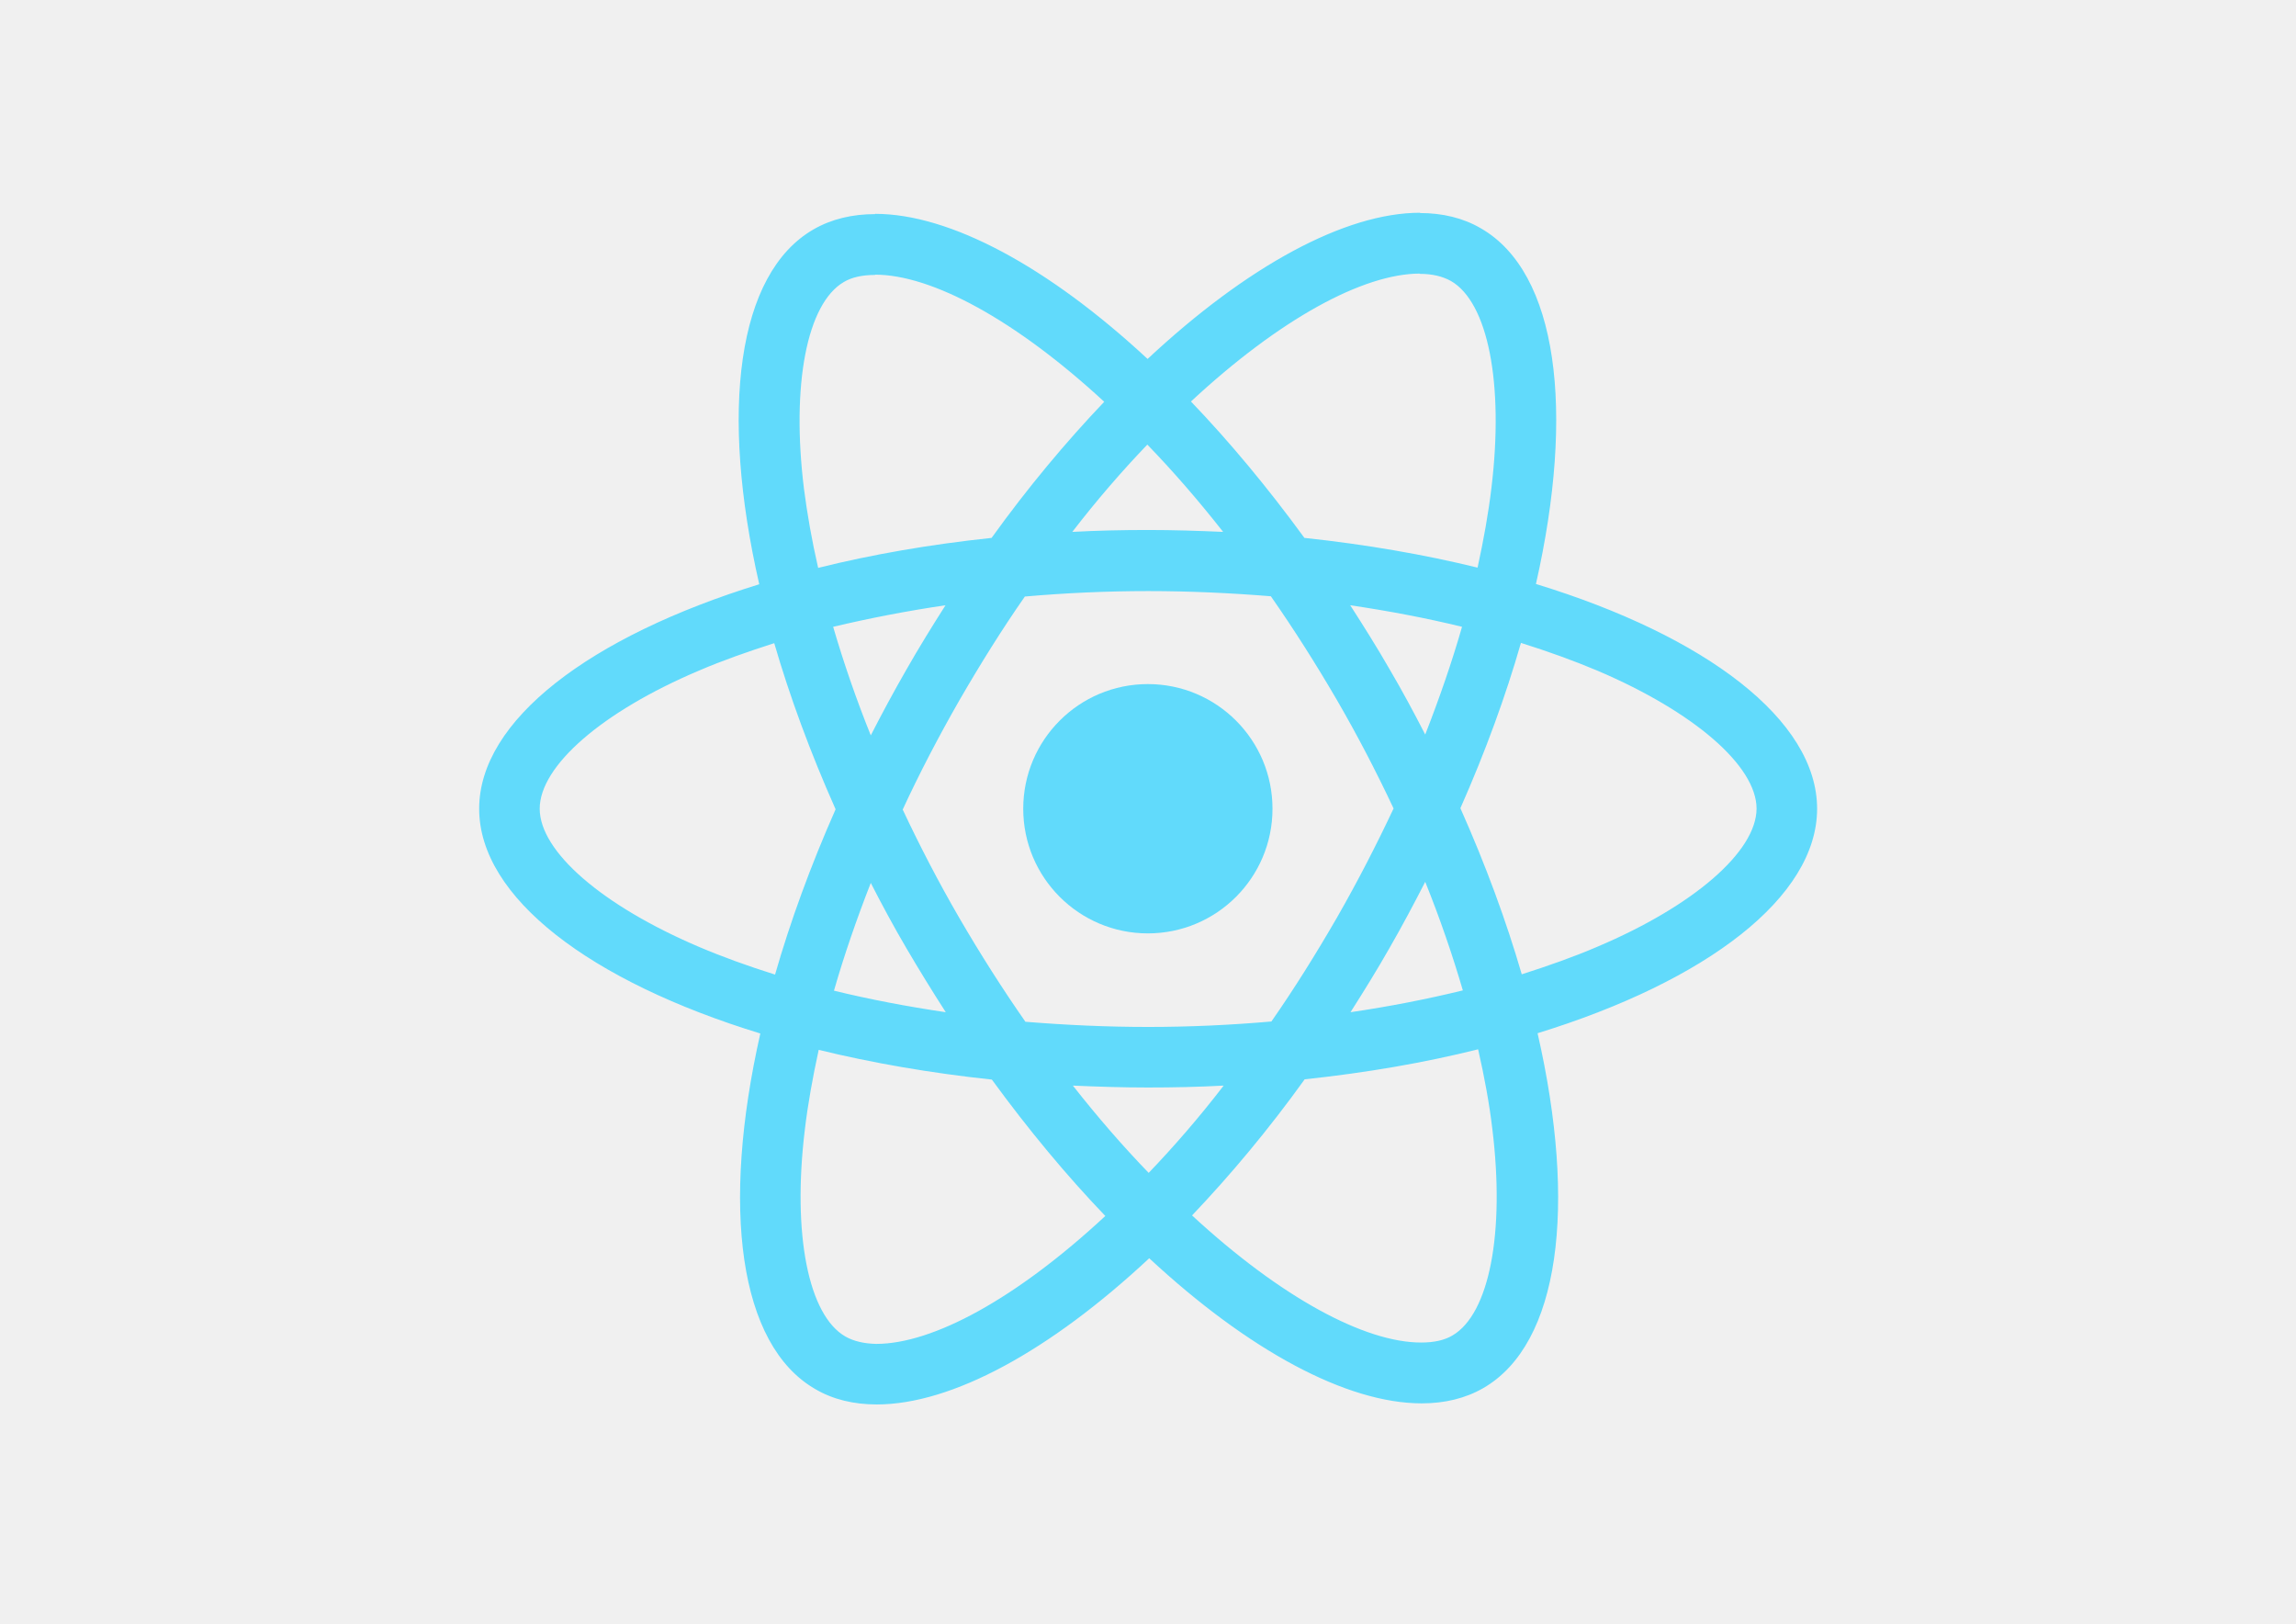
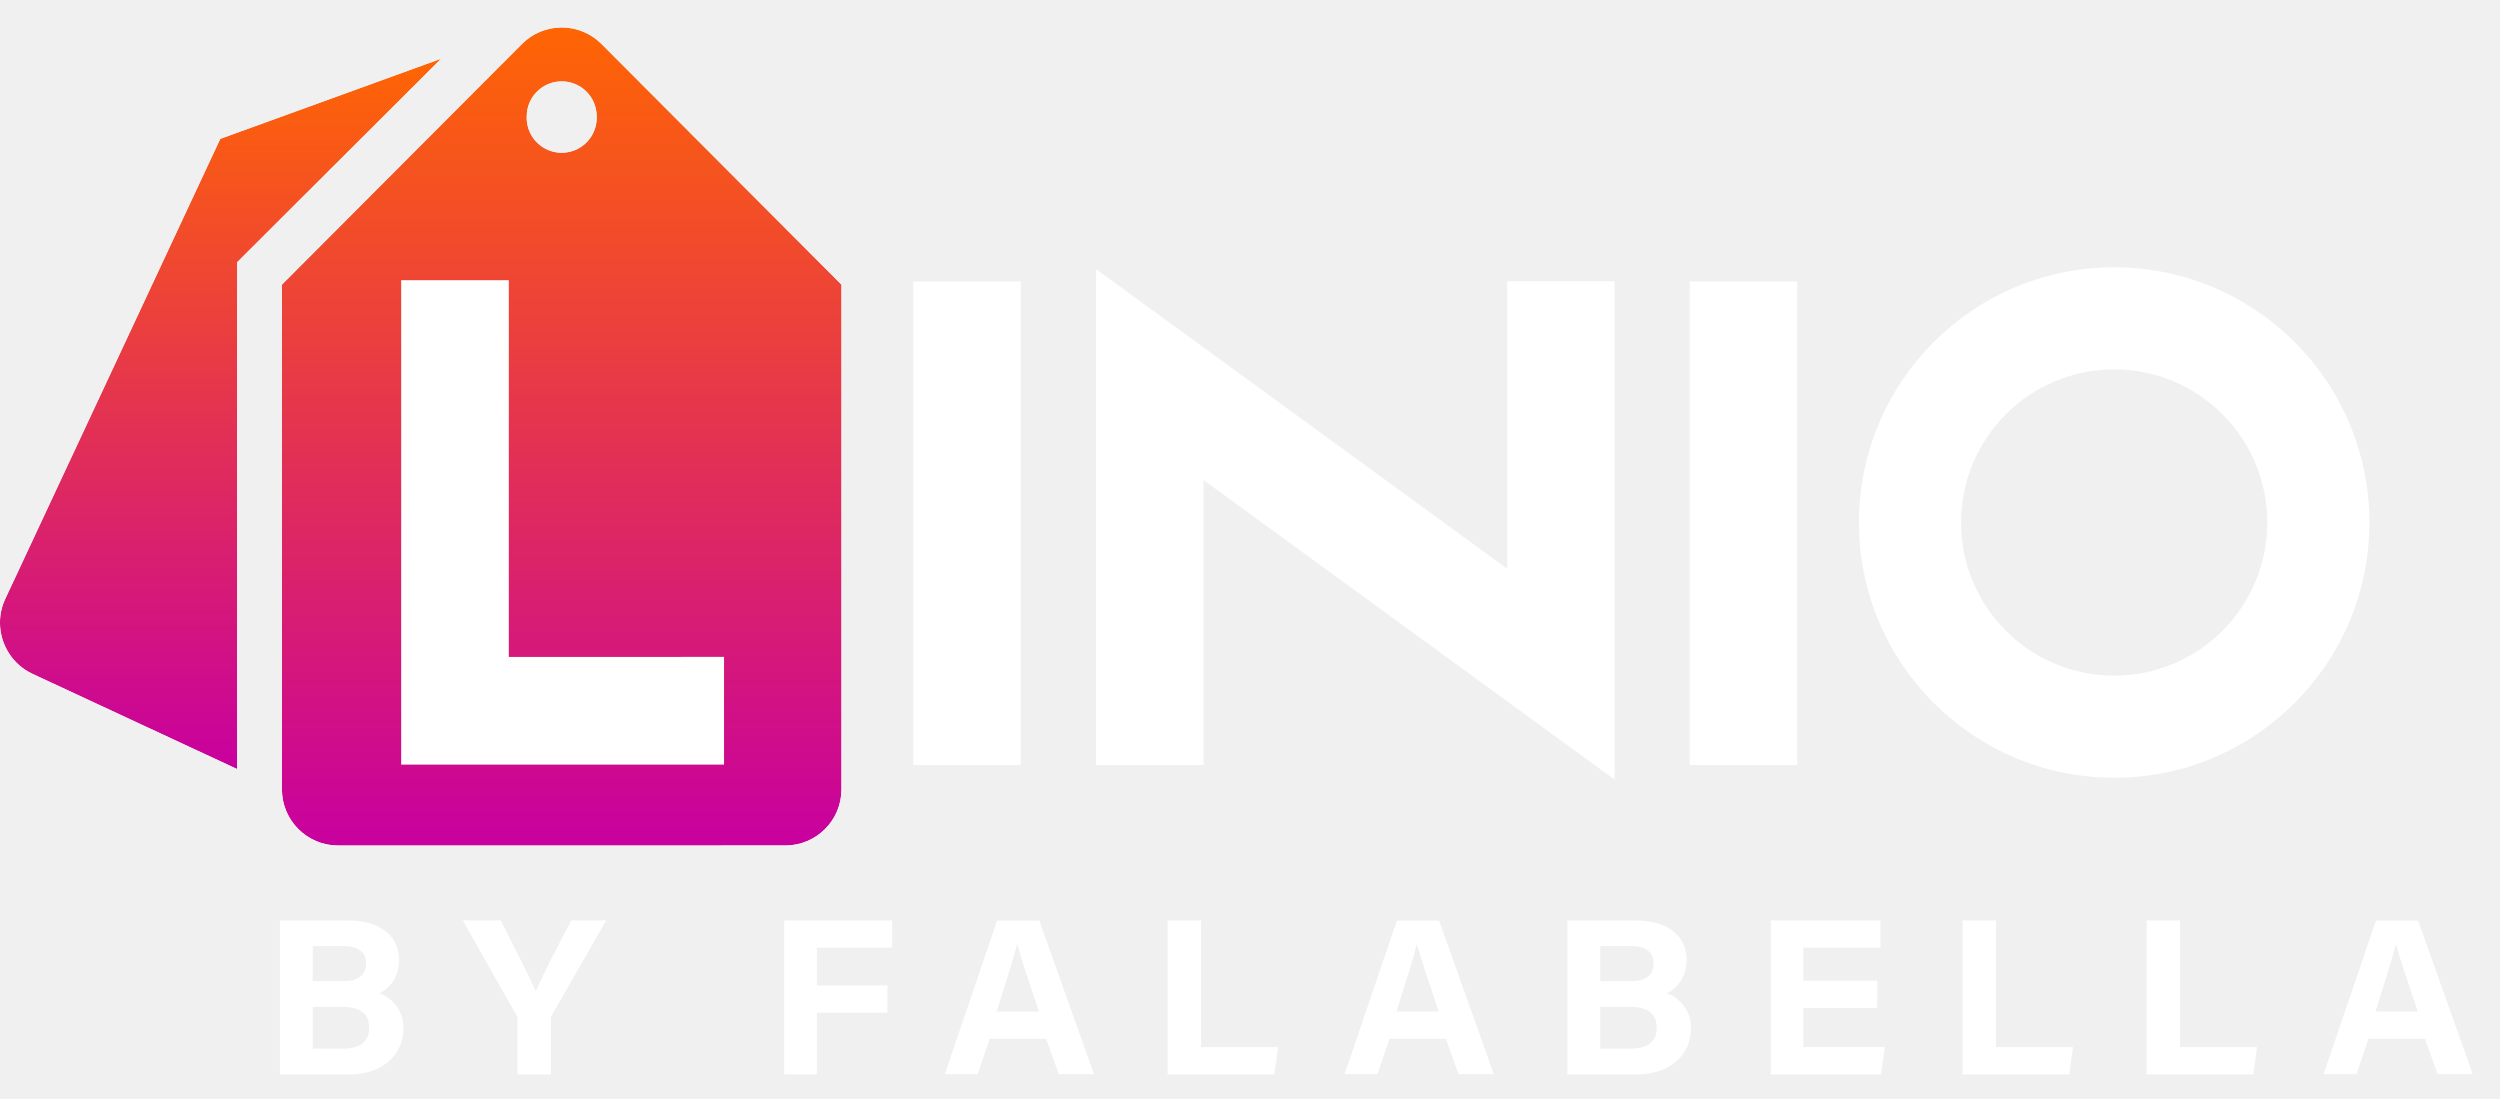
- <svg xmlns="http://www.w3.org/2000/svg" viewBox="0 0 841.9 595.3">
-   <g fill="#61DAFB">
-     <path d="M666.3 296.5c0-32.5-40.7-63.3-103.1-82.4 14.4-63.6 8-114.2-20.2-130.4-6.5-3.8-14.1-5.6-22.4-5.6v22.3c4.6 0 8.3.9 11.4 2.6 13.6 7.8 19.5 37.5 14.9 75.7-1.1 9.4-2.9 19.3-5.1 29.4-19.6-4.8-41-8.5-63.5-10.9-13.5-18.5-27.5-35.3-41.6-50 32.6-30.3 63.2-46.9 84-46.9V78c-27.5 0-63.5 19.6-99.9 53.6-36.4-33.8-72.4-53.2-99.9-53.2v22.3c20.7 0 51.4 16.5 84 46.6-14 14.7-28 31.4-41.3 49.9-22.6 2.4-44 6.1-63.6 11-2.3-10-4-19.7-5.2-29-4.7-38.2 1.1-67.9 14.6-75.8 3-1.8 6.9-2.6 11.5-2.6V78.5c-8.4 0-16 1.8-22.6 5.6-28.1 16.2-34.4 66.7-19.9 130.1-62.2 19.2-102.7 49.9-102.7 82.3 0 32.5 40.7 63.3 103.1 82.4-14.4 63.6-8 114.2 20.2 130.4 6.5 3.8 14.1 5.6 22.5 5.6 27.5 0 63.5-19.6 99.9-53.6 36.4 33.8 72.4 53.2 99.9 53.2 8.4 0 16-1.8 22.6-5.6 28.1-16.2 34.4-66.7 19.9-130.1 62-19.1 102.5-49.9 102.5-82.3zm-130.2-66.7c-3.7 12.9-8.3 26.2-13.5 39.5-4.1-8-8.4-16-13.1-24-4.6-8-9.5-15.8-14.4-23.4 14.2 2.1 27.9 4.7 41 7.9zm-45.8 106.5c-7.8 13.5-15.8 26.3-24.1 38.2-14.9 1.3-30 2-45.2 2-15.1 0-30.2-.7-45-1.9-8.3-11.9-16.4-24.6-24.2-38-7.6-13.1-14.5-26.4-20.8-39.8 6.2-13.4 13.2-26.8 20.7-39.9 7.8-13.5 15.8-26.3 24.1-38.2 14.9-1.3 30-2 45.2-2 15.1 0 30.2.7 45 1.9 8.3 11.9 16.4 24.6 24.2 38 7.6 13.1 14.5 26.4 20.8 39.8-6.3 13.4-13.2 26.8-20.7 39.9zm32.3-13c5.4 13.4 10 26.8 13.8 39.8-13.1 3.2-26.9 5.9-41.2 8 4.9-7.7 9.8-15.6 14.4-23.7 4.6-8 8.9-16.1 13-24.1zM421.2 430c-9.3-9.6-18.6-20.3-27.8-32 9 .4 18.2.7 27.5.7 9.4 0 18.7-.2 27.8-.7-9 11.7-18.3 22.4-27.5 32zm-74.4-58.9c-14.2-2.1-27.9-4.7-41-7.9 3.7-12.9 8.3-26.2 13.5-39.5 4.1 8 8.4 16 13.1 24 4.7 8 9.5 15.8 14.4 23.4zM420.7 163c9.3 9.6 18.6 20.3 27.8 32-9-.4-18.2-.7-27.5-.7-9.4 0-18.7.2-27.8.7 9-11.7 18.3-22.4 27.5-32zm-74 58.9c-4.9 7.7-9.8 15.6-14.4 23.7-4.6 8-8.9 16-13 24-5.4-13.4-10-26.8-13.8-39.8 13.1-3.1 26.9-5.8 41.2-7.9zm-90.5 125.2c-35.4-15.1-58.3-34.9-58.3-50.6 0-15.7 22.9-35.6 58.3-50.6 8.6-3.7 18-7 27.7-10.1 5.7 19.6 13.2 40 22.5 60.9-9.2 20.8-16.6 41.1-22.2 60.6-9.9-3.1-19.3-6.5-28-10.2zM310 490c-13.6-7.8-19.5-37.5-14.9-75.7 1.1-9.4 2.9-19.3 5.1-29.4 19.6 4.8 41 8.5 63.5 10.9 13.5 18.5 27.5 35.3 41.6 50-32.6 30.3-63.2 46.9-84 46.9-4.5-.1-8.3-1-11.3-2.7zm237.2-76.2c4.7 38.2-1.1 67.9-14.6 75.8-3 1.8-6.9 2.6-11.5 2.6-20.7 0-51.4-16.5-84-46.6 14-14.7 28-31.4 41.3-49.9 22.6-2.4 44-6.1 63.6-11 2.3 10.1 4.1 19.8 5.2 29.1zm38.5-66.7c-8.6 3.7-18 7-27.7 10.1-5.7-19.6-13.2-40-22.5-60.9 9.2-20.8 16.6-41.1 22.2-60.6 9.9 3.1 19.3 6.5 28.1 10.2 35.4 15.1 58.3 34.9 58.3 50.6-.1 15.7-23 35.6-58.4 50.6zM320.8 78.4z" />
-     <circle cx="420.9" cy="296.5" r="45.7" />
-     <path d="M520.5 78.1z" />
+ <svg xmlns="http://www.w3.org/2000/svg" xmlns:xlink="http://www.w3.org/1999/xlink" width="91" height="40">
+   <defs>
+     <path id="a" d="M0 0h5.436v5.606H0z" />
+     <path id="c" d="M0 0h5.436v5.606H0z" />
+     <path id="e" d="M0 0h5.436v5.606H0z" />
+     <path id="g" d="M0 38.108h90V0H0z" />
+     <path d="M8.018 2.918L.19 19.667a2.023 2.023 0 00-.191.822v.078c.014.76.453 1.486 1.187 1.827l7.445 3.464V7.41L16.059 0 8.018 2.918z" id="i" />
+     <path d="M10.157 0a2.032 2.032 0 00-1.413.594L0 9.361v18.374a2.044 2.044 0 002.037 2.042l16.294-.001a2.043 2.043 0 002.036-2.04V9.36L11.625.594A2.038 2.038 0 0010.21 0h-.053zM8.911 3.235a1.273 1.273 0 112.546 0 1.274 1.274 0 11-2.546 0z" id="l" />
+     <linearGradient x1="50%" y1="0%" x2="50%" y2="100%" id="j">
+       <stop stop-color="#FF6503" offset="0%" />
+       <stop stop-color="#C8009F" offset="100%" />
+     </linearGradient>
+     <linearGradient x1="50%" y1="0%" x2="50%" y2="100%" id="m">
+       <stop stop-color="#FF6503" offset="0%" />
+       <stop stop-color="#C8009F" offset="100%" />
+     </linearGradient>
+   </defs>
+   <g fill="none" fill-rule="evenodd">
+     <g transform="translate(0 1)">
+       <path d="M11.383 37.172h1.098c.658 0 .957-.274.957-.783 0-.452-.293-.74-.964-.74h-1.091v1.523zm1.125-2.459c.579 0 .818-.257.818-.652 0-.41-.313-.623-.782-.623h-1.161v1.275h1.125zm-2.32-2.21h2.46c1.36 0 1.877.704 1.877 1.433 0 .633-.337 1.042-.718 1.216.38.142.878.54.878 1.278 0 .958-.756 1.677-1.953 1.677h-2.543v-5.604zm8.649 5.604v-1.98a.31.31 0 00-.047-.18l-1.942-3.444h1.377c.435.845 1 1.97 1.281 2.579.245-.588.862-1.768 1.287-2.58h1.273l-1.965 3.427c-.023.04-.047.065-.047.179v2h-1.217zm9.708-5.605h3.928v.994h-2.74v1.373h2.568v.994h-2.568v2.244h-1.188z" fill="#FFF" />
+       <g transform="translate(34.388 32.502)">
+         <mask id="b" fill="#fff">
+           <use xlink:href="#a" />
+         </mask>
+         <path d="M3.43 3.317c-.398-1.181-.653-1.939-.79-2.442h-.008c-.14.553-.42 1.432-.741 2.442h1.54zm-1.795.994l-.44 1.295H0L1.91 0h1.53l1.996 5.606h-1.28L3.691 4.31H1.635z" fill="#FFF" mask="url(#b)" />
+       </g>
+       <path fill="#FFF" d="M42.502 32.502h1.217v4.613h2.805l-.14.992h-3.882z" />
+       <g transform="translate(48.94 32.502)">
+         <mask id="d" fill="#fff">
+           <use xlink:href="#c" />
+         </mask>
+         <path d="M3.43 3.317c-.398-1.181-.653-1.939-.79-2.442h-.008c-.14.553-.42 1.432-.741 2.442h1.54zm-1.795.994l-.44 1.295H0L1.91 0h1.53l1.996 5.606h-1.28L3.691 4.31H1.635z" fill="#FFF" mask="url(#d)" />
+       </g>
+       <path d="M58.249 37.172h1.098c.658 0 .957-.274.957-.783 0-.452-.293-.74-.964-.74h-1.091v1.523zm1.125-2.459c.579 0 .818-.257.818-.652 0-.41-.313-.623-.783-.623h-1.16v1.275h1.125zm-2.32-2.21h2.46c1.36 0 1.877.704 1.877 1.433 0 .633-.337 1.042-.718 1.216.38.142.88.54.88 1.278 0 .958-.758 1.677-1.955 1.677h-2.544v-5.604zm11.277 3.187H65.64v1.424h2.97l-.145.993h-4.006v-5.604h3.99v.993H65.64v1.2h2.692zm3.105-3.188h1.217v4.613h2.805l-.138.992h-3.884zm6.701 0h1.217v4.613h2.805l-.14.992h-3.882z" fill="#FFF" />
+       <g transform="translate(84.576 32.502)">
+         <mask id="f" fill="#fff">
+           <use xlink:href="#e" />
+         </mask>
+         <path d="M3.43 3.317c-.398-1.181-.653-1.939-.79-2.442h-.008c-.14.553-.42 1.432-.74 2.442h1.539zm-1.794.994l-.44 1.295H0L1.912 0h1.529l1.995 5.606h-1.28L3.691 4.31H1.636z" fill="#FFF" mask="url(#f)" />
+       </g>
+       <path d="M76.956 12.446a5.573 5.573 0 110 11.147 5.573 5.573 0 010-11.147m0 14.864a9.29 9.29 0 100-18.58 9.29 9.29 0 000 18.58" fill="#FFF" />
+       <mask id="h" fill="#fff">
+         <use xlink:href="#g" />
+       </mask>
+       <path fill="#FFF" mask="url(#h)" d="M33.243 26.848h3.912V9.246h-3.912zm28.263-.003h3.912V9.243h-3.912zm-6.643-7.142L39.898 8.798v18.049h3.91V16.473l14.964 10.905V9.239h-3.909z" />
+     </g>
+     <g transform="translate(0 2.136)">
+       <mask id="k" fill="#fff">
+         <use xlink:href="#i" />
+       </mask>
+       <path d="M8.018 2.918L.19 19.667a2.023 2.023 0 00-.191.822v.078c.014.76.453 1.486 1.187 1.827l7.445 3.464V7.41L16.059 0 8.018 2.918z" fill="url(#j)" mask="url(#k)" />
+     </g>
+     <g transform="translate(10.262 1)">
+       <mask id="n" fill="#fff">
+         <use xlink:href="#l" />
+       </mask>
+       <path d="M10.157 0a2.032 2.032 0 00-1.413.594L0 9.361v18.374a2.044 2.044 0 002.037 2.042l16.294-.001a2.043 2.043 0 002.036-2.04V9.36L11.625.594A2.038 2.038 0 0010.21 0h-.053zM8.911 3.235a1.273 1.273 0 112.546 0 1.274 1.274 0 11-2.546 0z" fill="url(#m)" mask="url(#n)" />
+     </g>
+     <path d="M18.521 23.912V10.199h-3.918v17.632h11.752v-3.92z" fill="#FFF" />
  </g>
</svg>
